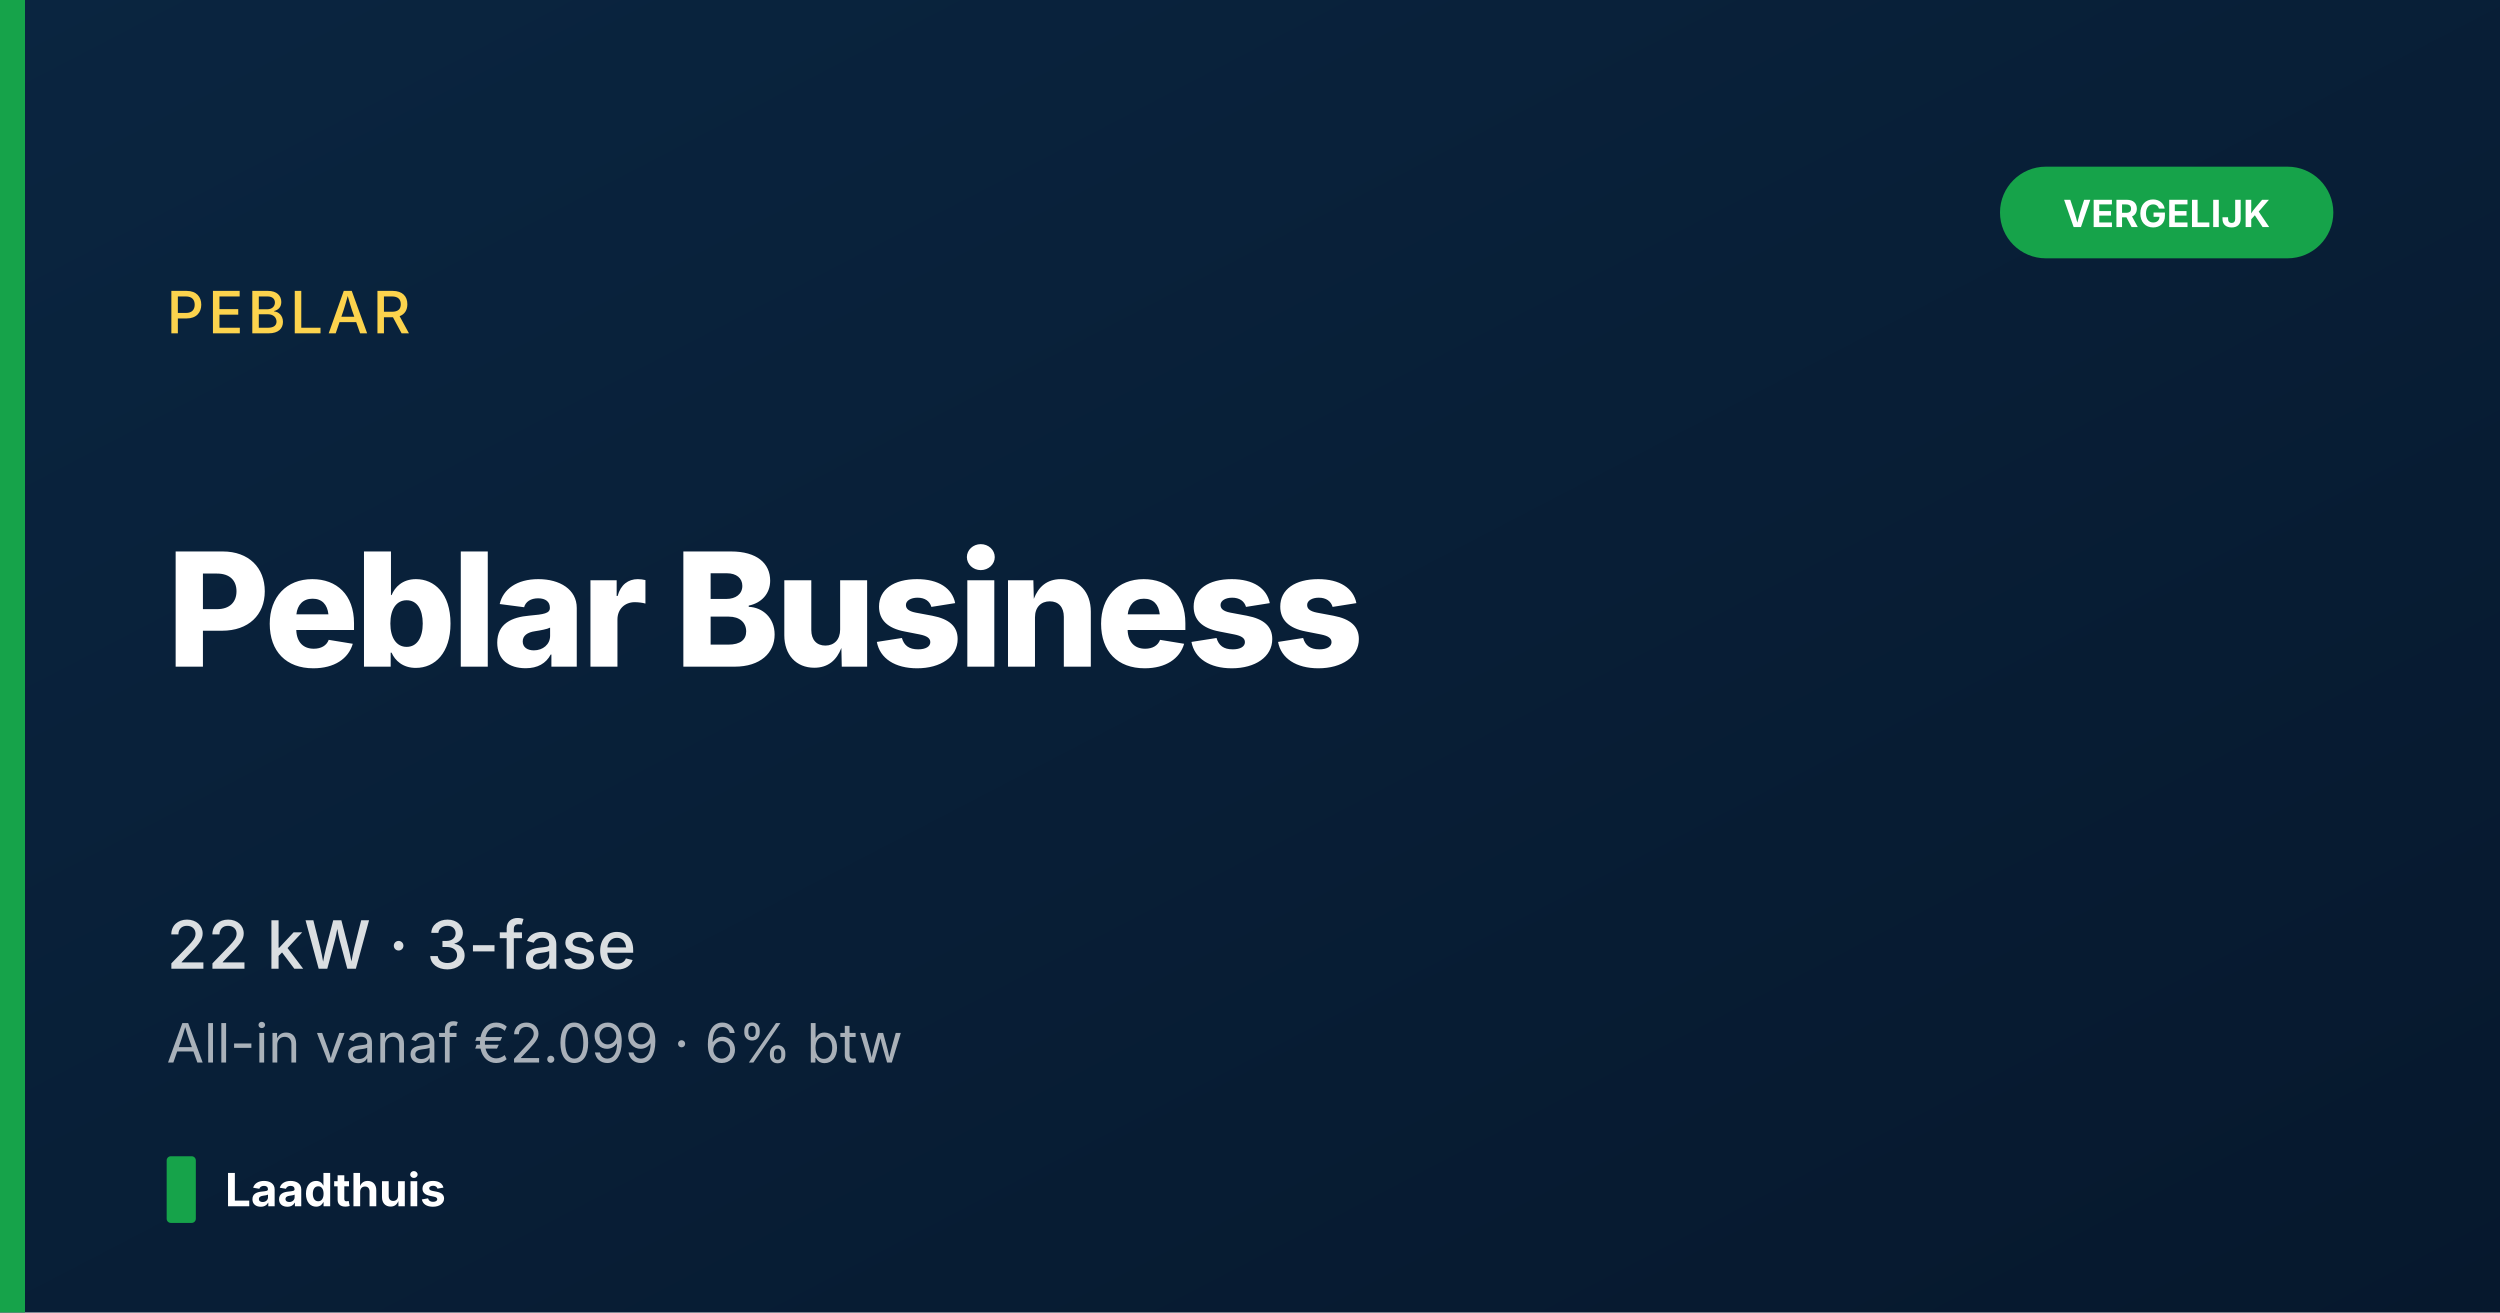
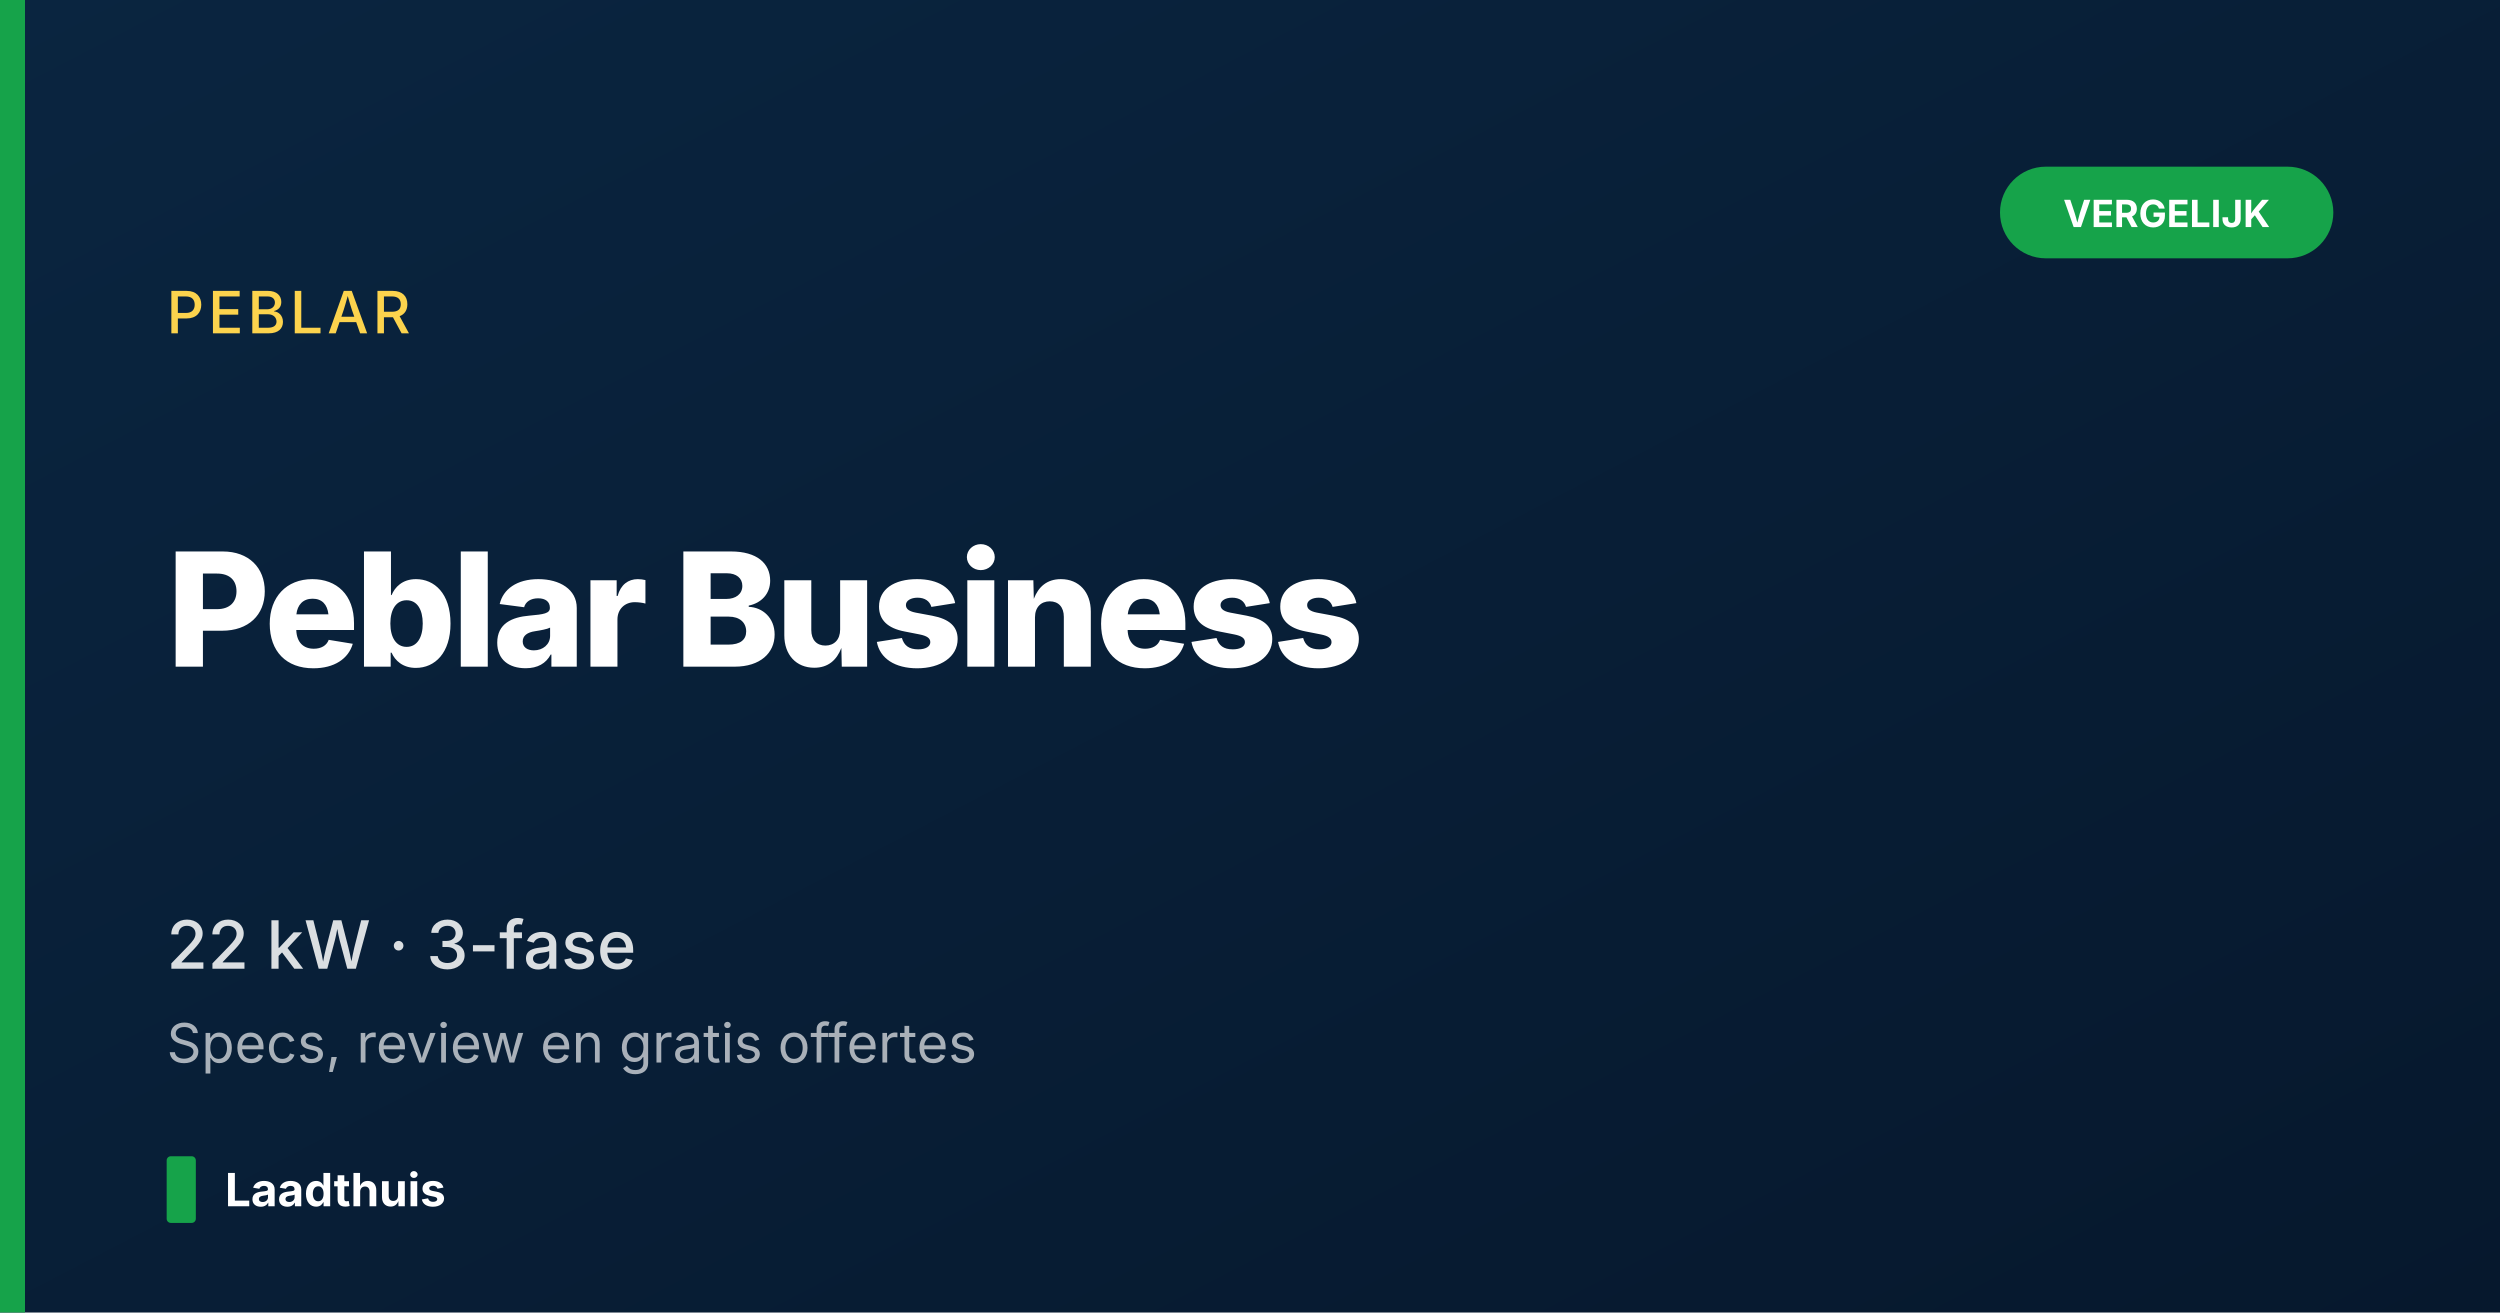
<svg xmlns="http://www.w3.org/2000/svg" width="1200" height="630" viewBox="0 0 1200 630">
  <defs>
    <linearGradient id="bg" x1="0" y1="0" x2="1" y2="1">
      <stop offset="0%" stop-color="#0A2540" />
      <stop offset="100%" stop-color="#06182d" />
    </linearGradient>
  </defs>
  <rect width="1200" height="630" fill="url(#bg)" />
  <rect x="0" y="0" width="12" height="630" fill="#16A34A" />
  <g font-family="Inter, system-ui, -apple-system, sans-serif" fill="white">
    <text x="80" y="160" font-size="28" font-weight="500" fill="#FCD34D" letter-spacing="2">PEBLAR</text>
    <text x="80" y="320" font-size="76" font-weight="800" letter-spacing="-2">
      <tspan x="80" dy="0">Peblar Business</tspan>
    </text>
    <text x="80" y="465" font-size="32" font-weight="500" opacity="0.85">22 kW · 3-fase</text>
-     <text x="80" y="510" font-size="26" font-weight="400" opacity="0.65">All-in vanaf €2.099 · 6% btw</text>
+     <text x="80" y="510" font-size="26" font-weight="400" opacity="0.65">Specs, review en gratis offertes</text>
  </g>
  <g transform="translate(80 555)">
    <rect width="14" height="32" rx="2" fill="#16A34A" />
    <text x="28" y="24" font-family="Inter, system-ui, -apple-system, sans-serif" font-size="22" font-weight="700" fill="white">Laadthuis</text>
  </g>
  <g transform="translate(960 80)">
    <rect width="160" height="44" rx="22" fill="#16A34A" />
    <text x="80" y="29" text-anchor="middle" font-family="Inter, system-ui, -apple-system, sans-serif" font-size="18" font-weight="700" fill="white">VERGELIJK</text>
  </g>
</svg>
